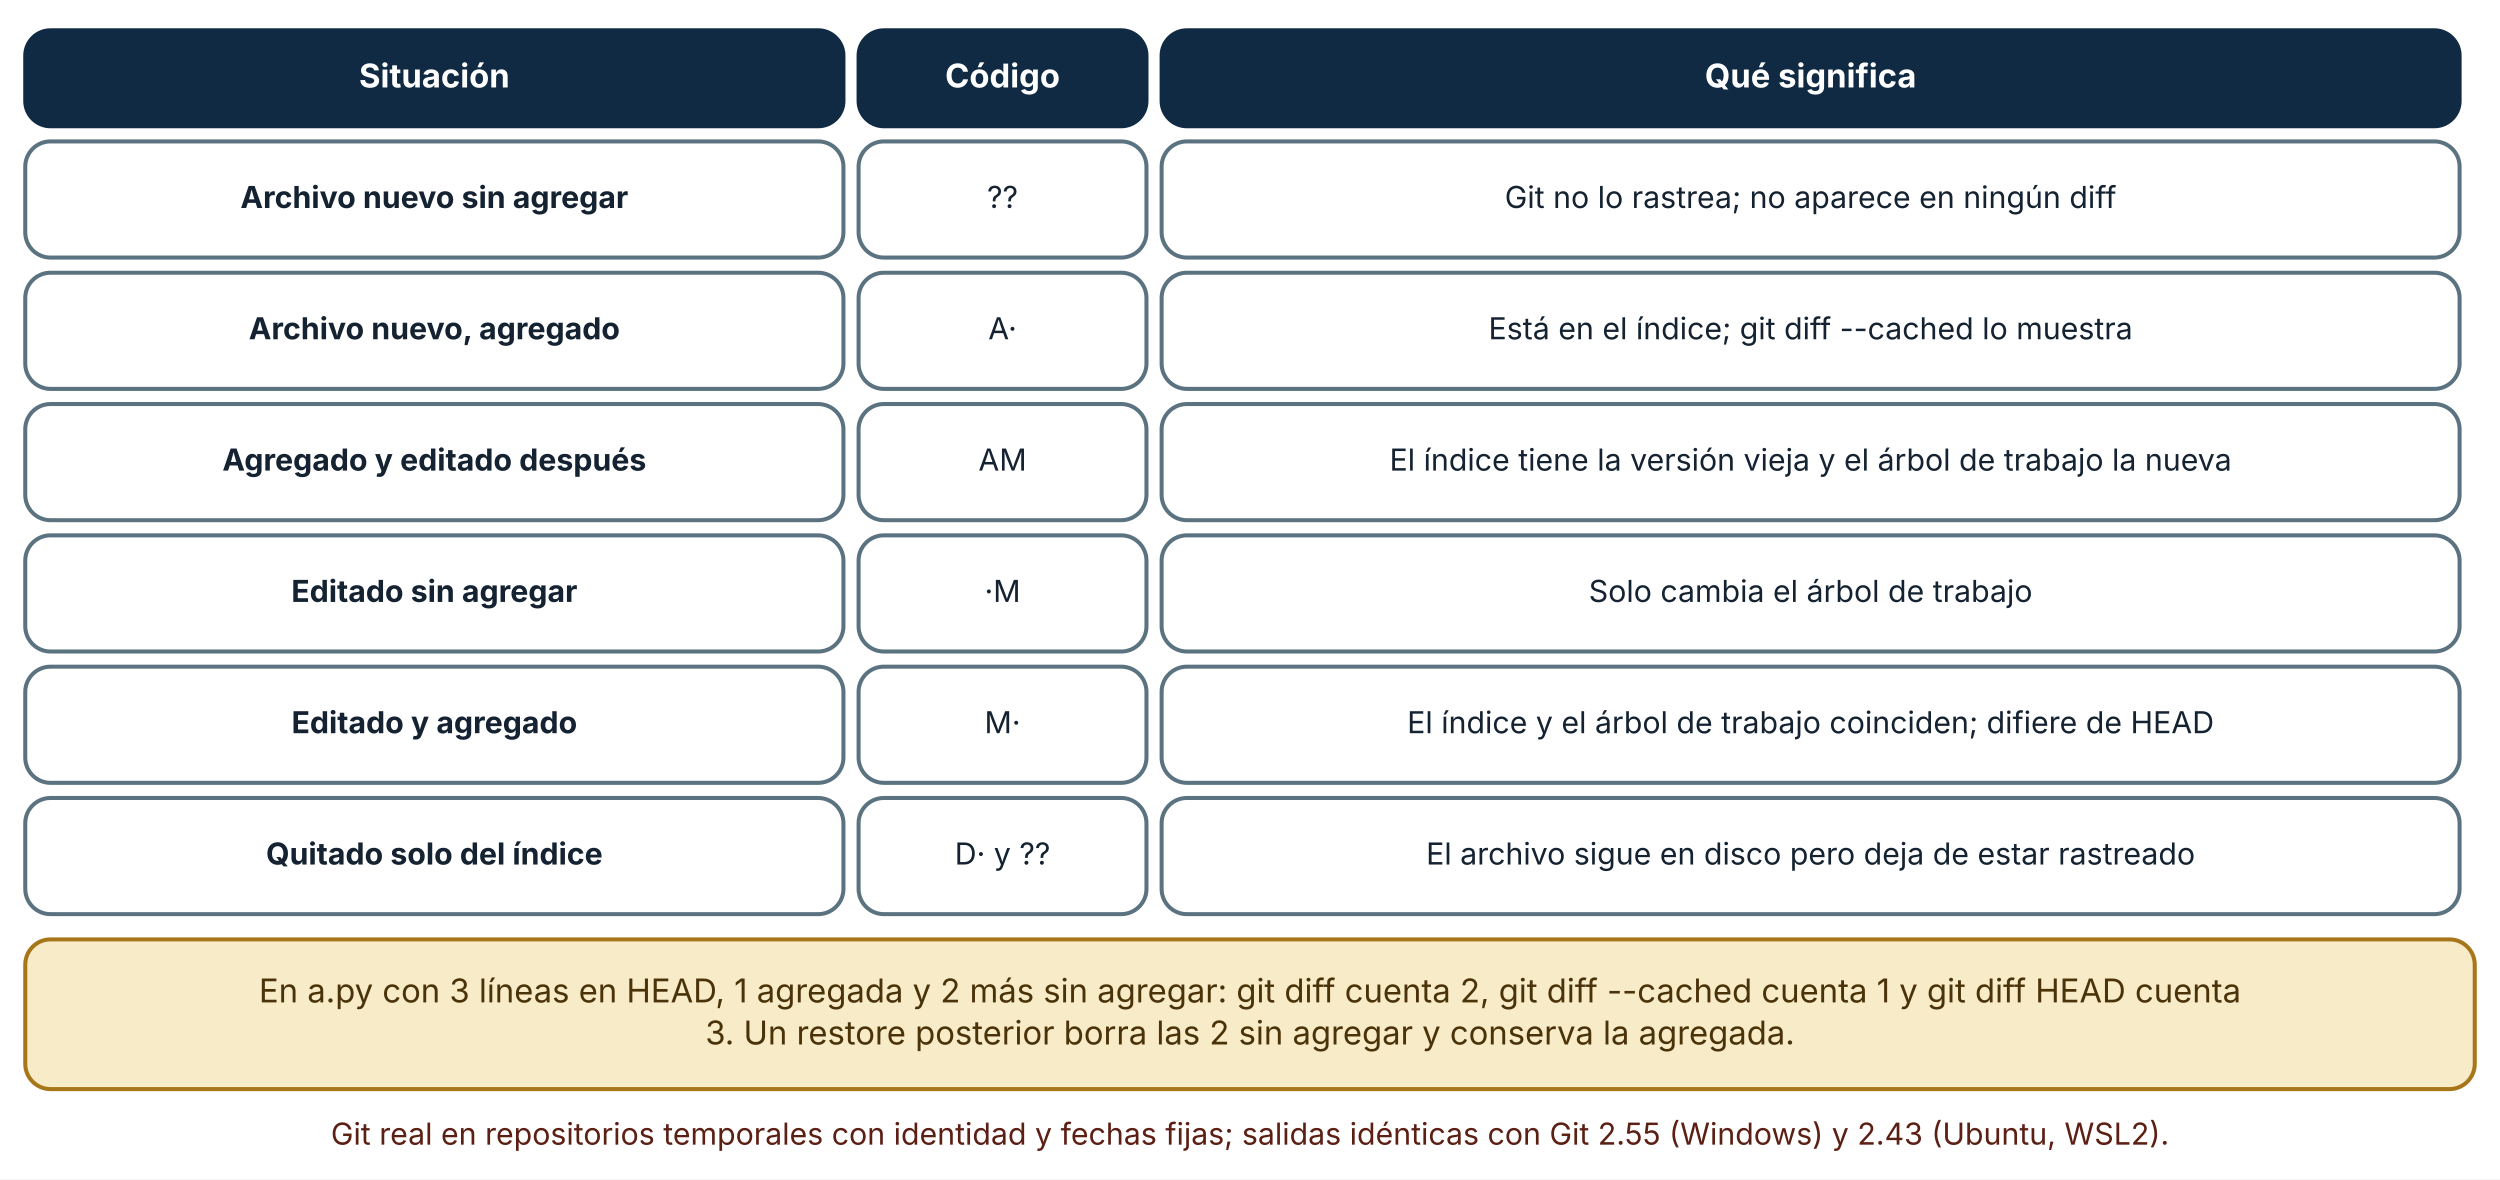
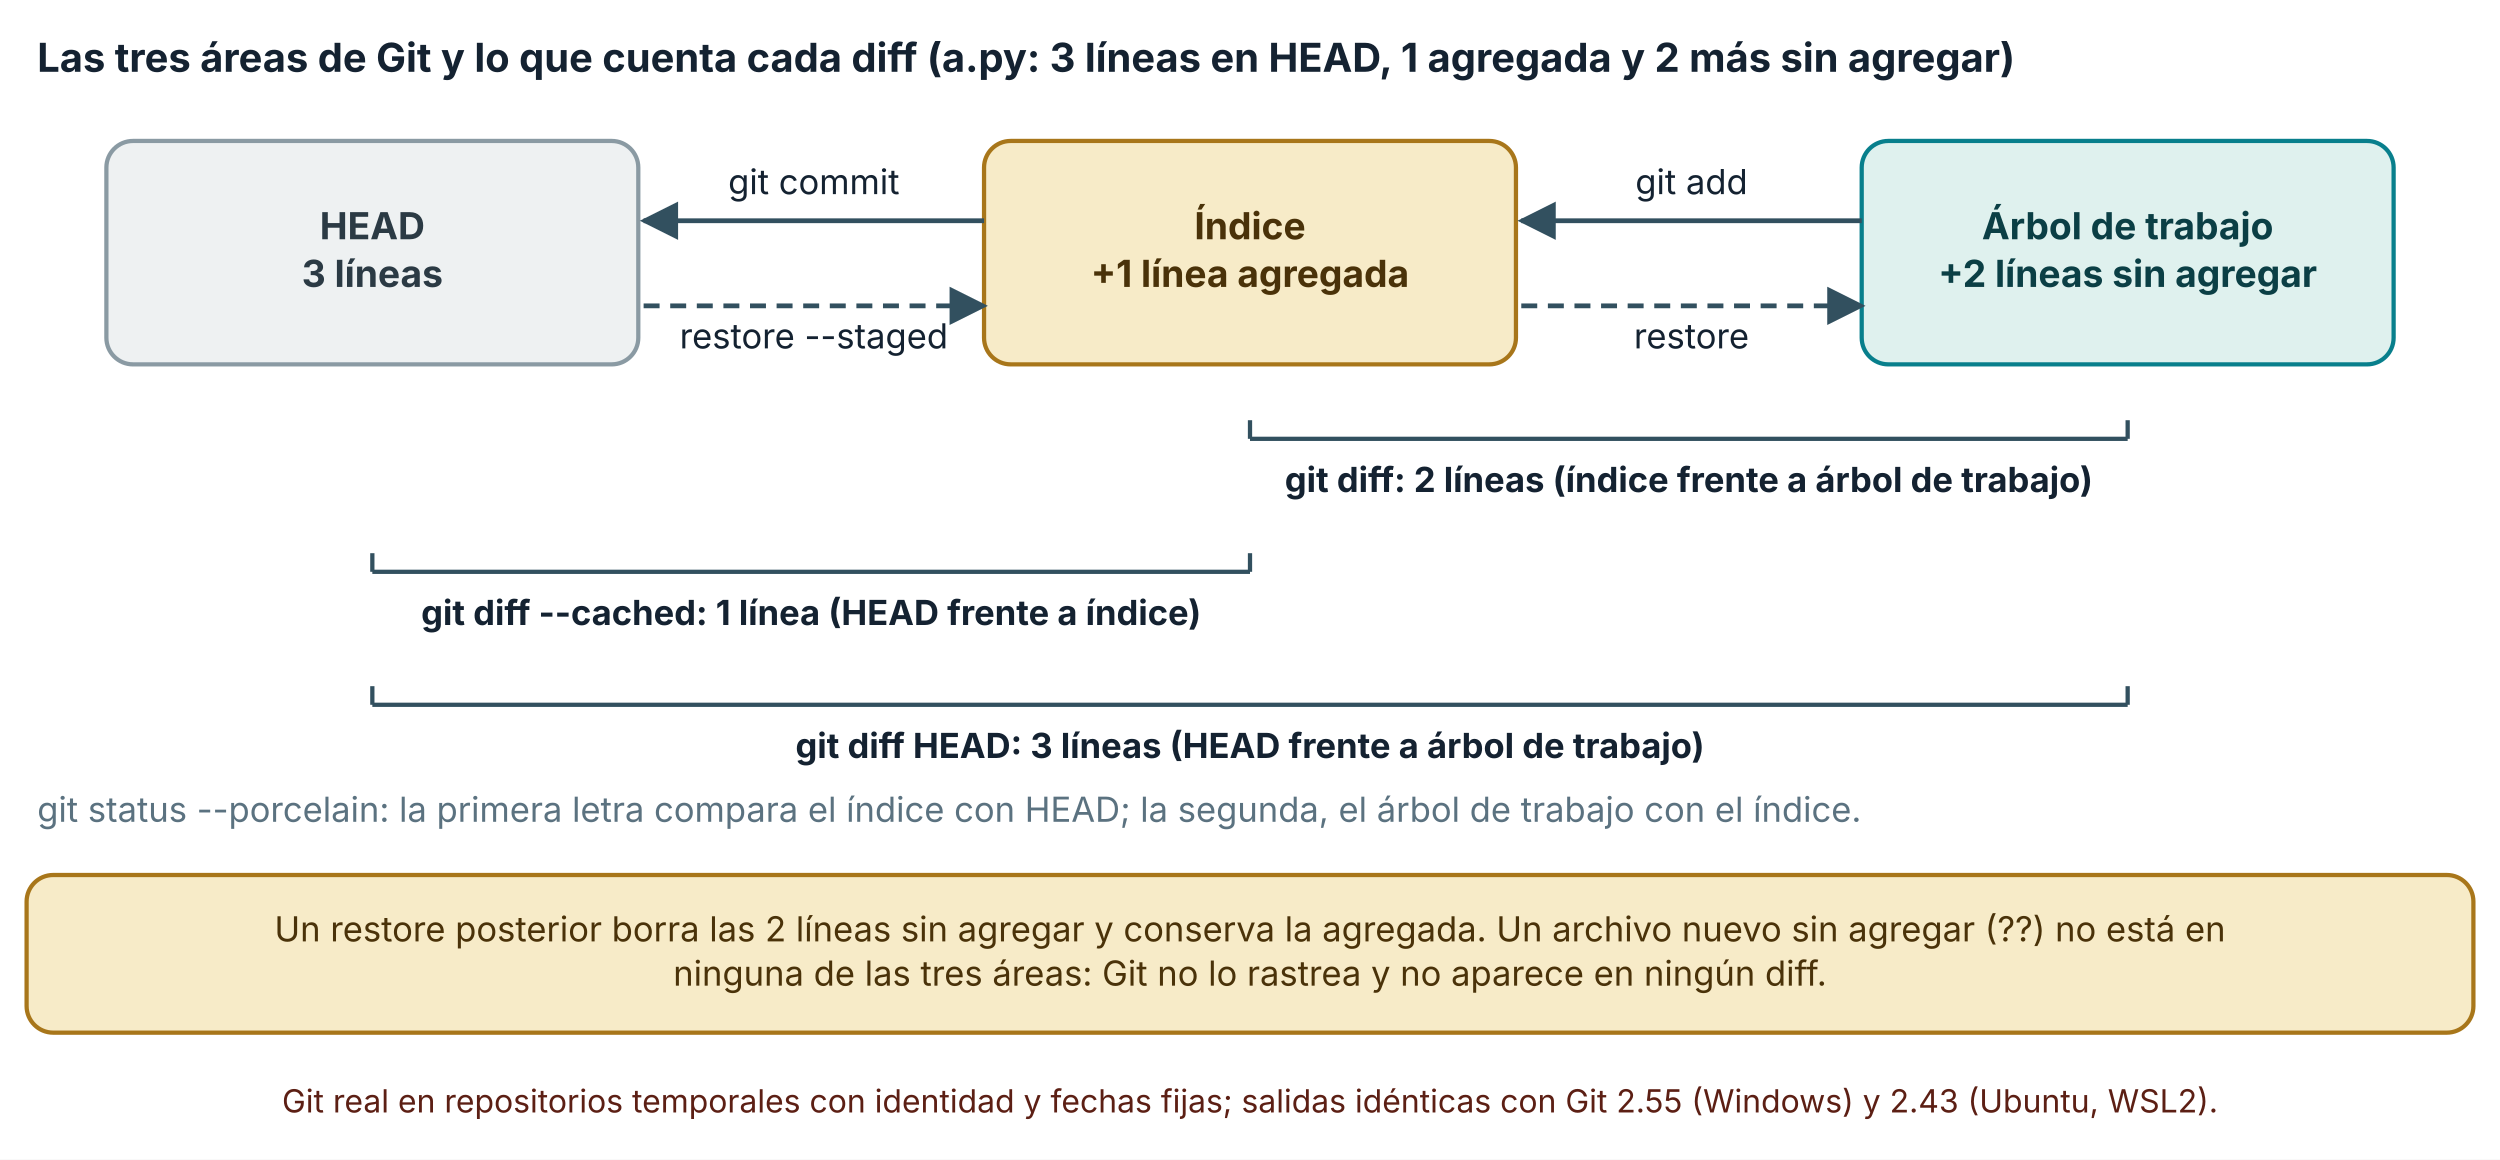
- <svg xmlns="http://www.w3.org/2000/svg" viewBox="0 0 990 467" width="990" height="467" role="img" aria-labelledby="t d" font-family="Inter, 'Segoe UI', system-ui, -apple-system, sans-serif">
+ <svg xmlns="http://www.w3.org/2000/svg" viewBox="0 0 940 436" width="940" height="436" role="img" aria-labelledby="t d" font-family="Inter, 'Segoe UI', system-ui, -apple-system, sans-serif">
  <defs>
    <marker id="arrow" viewBox="0 0 10 10" refX="9" refY="5" markerWidth="8" markerHeight="8" orient="auto-start-reverse">
      <path d="M0,0 L10,5 L0,10 z" fill="#32505f" />
    </marker>
    <marker id="arrow-coral" viewBox="0 0 10 10" refX="9" refY="5" markerWidth="8" markerHeight="8" orient="auto-start-reverse">
      <path d="M0,0 L10,5 L0,10 z" fill="#c0432f" />
    </marker>
  </defs>
-   <rect width="990" height="467" fill="#ffffff" />
-   <rect x="10" y="12" width="324" height="38" rx="10" fill="#102a43" stroke="#102a43" stroke-width="1.6" />
-   <text x="172" y="34.64" font-size="13" text-anchor="middle" font-weight="700" fill="#ffffff">
-     <tspan x="172" dy="0">Situación</tspan>
+   <rect width="940" height="436" fill="#ffffff" />
+   <text x="14" y="27" font-size="15" text-anchor="start" font-weight="700" fill="#142231">
+     <tspan x="14" dy="0">Las tres áreas de Git y lo que cuenta cada diff (a.py: 3 líneas en HEAD, 1 agregada y 2 más sin agregar)</tspan>
  </text>
-   <rect x="340" y="12" width="114" height="38" rx="10" fill="#102a43" stroke="#102a43" stroke-width="1.6" />
-   <text x="397" y="34.64" font-size="13" text-anchor="middle" font-weight="700" fill="#ffffff">
-     <tspan x="397" dy="0">Código</tspan>
+   <rect x="40" y="53" width="200" height="84" rx="10" fill="#eef1f2" stroke="#8a9aa3" stroke-width="1.6" />
+   <text x="140" y="89.96" font-size="14" text-anchor="middle" font-weight="700" fill="#2b3a44">
+     <tspan x="140" dy="0">HEAD</tspan>
  </text>
-   <rect x="460" y="12" width="514" height="38" rx="10" fill="#102a43" stroke="#102a43" stroke-width="1.6" />
-   <text x="717" y="34.64" font-size="13" text-anchor="middle" font-weight="700" fill="#ffffff">
-     <tspan x="717" dy="0">Qué significa</tspan>
+   <text x="140" y="107.88" font-size="14" text-anchor="middle" font-weight="700" fill="#2b3a44">
+     <tspan x="140" dy="0">3 líneas</tspan>
  </text>
-   <rect x="10" y="56" width="324" height="46" rx="10" fill="#ffffff" stroke="#5b7280" stroke-width="1.6" />
-   <text x="172" y="82.36" font-size="12" text-anchor="middle" font-weight="700" fill="#142231">
-     <tspan x="172" dy="0">Archivo nuevo sin agregar</tspan>
+   <rect x="370" y="53" width="200" height="84" rx="10" fill="#f7ebc8" stroke="#a8761a" stroke-width="1.6" />
+   <text x="470" y="89.96" font-size="14" text-anchor="middle" font-weight="700" fill="#4a3209">
+     <tspan x="470" dy="0">Índice</tspan>
  </text>
-   <rect x="340" y="56" width="114" height="46" rx="10" fill="#ffffff" stroke="#5b7280" stroke-width="1.6" />
-   <text x="397" y="82.36" font-size="12" text-anchor="middle" font-weight="400" fill="#142231">
-     <tspan x="397" dy="0">??</tspan>
+   <text x="470" y="107.88" font-size="14" text-anchor="middle" font-weight="700" fill="#4a3209">
+     <tspan x="470" dy="0">+1 línea agregada</tspan>
  </text>
-   <rect x="460" y="56" width="514" height="46" rx="10" fill="#ffffff" stroke="#5b7280" stroke-width="1.6" />
-   <text x="717" y="82.36" font-size="12" text-anchor="middle" font-weight="400" fill="#142231">
-     <tspan x="717" dy="0">Git no lo rastrea; no aparece en ningún diff</tspan>
+   <rect x="700" y="53" width="200" height="84" rx="10" fill="#dff1ee" stroke="#087f8c" stroke-width="1.6" />
+   <text x="800" y="89.96" font-size="14" text-anchor="middle" font-weight="700" fill="#0b3f45">
+     <tspan x="800" dy="0">Árbol de trabajo</tspan>
  </text>
-   <rect x="10" y="108" width="324" height="46" rx="10" fill="#ffffff" stroke="#5b7280" stroke-width="1.6" />
-   <text x="172" y="134.36" font-size="12" text-anchor="middle" font-weight="700" fill="#142231">
-     <tspan x="172" dy="0">Archivo nuevo, agregado</tspan>
+   <text x="800" y="107.88" font-size="14" text-anchor="middle" font-weight="700" fill="#0b3f45">
+     <tspan x="800" dy="0">+2 líneas sin agregar</tspan>
  </text>
-   <rect x="340" y="108" width="114" height="46" rx="10" fill="#ffffff" stroke="#5b7280" stroke-width="1.6" />
-   <text x="397" y="134.36" font-size="12" text-anchor="middle" font-weight="400" fill="#142231">
-     <tspan x="397" dy="0">A·</tspan>
+   <polyline points="700,83 572,83" fill="none" stroke="#32505f" stroke-width="1.8" marker-end="url(#arrow)" />
+   <text x="636" y="73" font-size="13" text-anchor="middle" font-weight="400" fill="#142231">
+     <tspan x="636" dy="0">git add</tspan>
  </text>
-   <rect x="460" y="108" width="514" height="46" rx="10" fill="#ffffff" stroke="#5b7280" stroke-width="1.6" />
-   <text x="717" y="134.36" font-size="12" text-anchor="middle" font-weight="400" fill="#142231">
-     <tspan x="717" dy="0">Está en el índice; git diff --cached lo muestra</tspan>
+   <polyline points="370,83 242,83" fill="none" stroke="#32505f" stroke-width="1.8" marker-end="url(#arrow)" />
+   <text x="306" y="73" font-size="13" text-anchor="middle" font-weight="400" fill="#142231">
+     <tspan x="306" dy="0">git commit</tspan>
  </text>
-   <rect x="10" y="160" width="324" height="46" rx="10" fill="#ffffff" stroke="#5b7280" stroke-width="1.6" />
-   <text x="172" y="186.36" font-size="12" text-anchor="middle" font-weight="700" fill="#142231">
-     <tspan x="172" dy="0">Agregado y editado después</tspan>
+   <polyline points="242,115 370,115" fill="none" stroke="#32505f" stroke-width="1.8" stroke-dasharray="6 4" marker-end="url(#arrow)" />
+   <text x="306" y="131" font-size="13" text-anchor="middle" font-weight="400" fill="#142231">
+     <tspan x="306" dy="0">restore --staged</tspan>
  </text>
-   <rect x="340" y="160" width="114" height="46" rx="10" fill="#ffffff" stroke="#5b7280" stroke-width="1.6" />
-   <text x="397" y="186.36" font-size="12" text-anchor="middle" font-weight="400" fill="#142231">
-     <tspan x="397" dy="0">AM</tspan>
+   <polyline points="572,115 700,115" fill="none" stroke="#32505f" stroke-width="1.8" stroke-dasharray="6 4" marker-end="url(#arrow)" />
+   <text x="636" y="131" font-size="13" text-anchor="middle" font-weight="400" fill="#142231">
+     <tspan x="636" dy="0">restore</tspan>
  </text>
-   <rect x="460" y="160" width="514" height="46" rx="10" fill="#ffffff" stroke="#5b7280" stroke-width="1.6" />
-   <text x="717" y="186.36" font-size="12" text-anchor="middle" font-weight="400" fill="#142231">
-     <tspan x="717" dy="0">El índice tiene la versión vieja y el árbol de trabajo la nueva</tspan>
+   <line x1="470" y1="165" x2="800" y2="165" stroke="#32505f" stroke-width="1.6" />
+   <line x1="470" y1="158" x2="470" y2="165" stroke="#32505f" stroke-width="1.6" />
+   <line x1="800" y1="158" x2="800" y2="165" stroke="#32505f" stroke-width="1.6" />
+   <text x="635" y="185" font-size="13" text-anchor="middle" font-weight="700" fill="#142231">
+     <tspan x="635" dy="0">git diff: 2 líneas (índice frente a árbol de trabajo)</tspan>
  </text>
-   <rect x="10" y="212" width="324" height="46" rx="10" fill="#ffffff" stroke="#5b7280" stroke-width="1.6" />
-   <text x="172" y="238.36" font-size="12" text-anchor="middle" font-weight="700" fill="#142231">
-     <tspan x="172" dy="0">Editado sin agregar</tspan>
+   <line x1="140" y1="215" x2="470" y2="215" stroke="#32505f" stroke-width="1.6" />
+   <line x1="140" y1="208" x2="140" y2="215" stroke="#32505f" stroke-width="1.6" />
+   <line x1="470" y1="208" x2="470" y2="215" stroke="#32505f" stroke-width="1.6" />
+   <text x="305" y="235" font-size="13" text-anchor="middle" font-weight="700" fill="#142231">
+     <tspan x="305" dy="0">git diff --cached: 1 línea (HEAD frente a índice)</tspan>
  </text>
-   <rect x="340" y="212" width="114" height="46" rx="10" fill="#ffffff" stroke="#5b7280" stroke-width="1.6" />
-   <text x="397" y="238.36" font-size="12" text-anchor="middle" font-weight="400" fill="#142231">
-     <tspan x="397" dy="0">·M</tspan>
+   <line x1="140" y1="265" x2="800" y2="265" stroke="#32505f" stroke-width="1.6" />
+   <line x1="140" y1="258" x2="140" y2="265" stroke="#32505f" stroke-width="1.6" />
+   <line x1="800" y1="258" x2="800" y2="265" stroke="#32505f" stroke-width="1.6" />
+   <text x="470" y="285" font-size="13" text-anchor="middle" font-weight="700" fill="#142231">
+     <tspan x="470" dy="0">git diff HEAD: 3 líneas (HEAD frente a árbol de trabajo)</tspan>
  </text>
-   <rect x="460" y="212" width="514" height="46" rx="10" fill="#ffffff" stroke="#5b7280" stroke-width="1.6" />
-   <text x="717" y="238.36" font-size="12" text-anchor="middle" font-weight="400" fill="#142231">
-     <tspan x="717" dy="0">Solo cambia el árbol de trabajo</tspan>
+   <text x="14" y="309" font-size="13" text-anchor="start" font-weight="400" fill="#5b7280">
+     <tspan x="14" dy="0">git status --porcelain: la primera letra compara el índice con HEAD; la segunda, el árbol de trabajo con el índice.</tspan>
  </text>
-   <rect x="10" y="264" width="324" height="46" rx="10" fill="#ffffff" stroke="#5b7280" stroke-width="1.6" />
-   <text x="172" y="290.36" font-size="12" text-anchor="middle" font-weight="700" fill="#142231">
-     <tspan x="172" dy="0">Editado y agregado</tspan>
+   <rect x="10" y="329" width="920" height="59.28" rx="10" fill="#f7ebc8" stroke="#a8761a" stroke-width="1.6" />
+   <text x="470" y="353.96" font-size="13" text-anchor="middle" font-weight="400" fill="#4a3209">
+     <tspan x="470" dy="0">Un restore posterior borra las 2 líneas sin agregar y conserva la agregada. Un archivo nuevo sin agregar (??) no está en</tspan>
  </text>
-   <rect x="340" y="264" width="114" height="46" rx="10" fill="#ffffff" stroke="#5b7280" stroke-width="1.6" />
-   <text x="397" y="290.36" font-size="12" text-anchor="middle" font-weight="400" fill="#142231">
-     <tspan x="397" dy="0">M·</tspan>
+   <text x="470" y="370.6" font-size="13" text-anchor="middle" font-weight="400" fill="#4a3209">
+     <tspan x="470" dy="0">ninguna de las tres áreas: Git no lo rastrea y no aparece en ningún diff.</tspan>
  </text>
-   <rect x="460" y="264" width="514" height="46" rx="10" fill="#ffffff" stroke="#5b7280" stroke-width="1.6" />
-   <text x="717" y="290.36" font-size="12" text-anchor="middle" font-weight="400" fill="#142231">
-     <tspan x="717" dy="0">El índice y el árbol de trabajo coinciden; difiere de HEAD</tspan>
-   </text>
-   <rect x="10" y="316" width="324" height="46" rx="10" fill="#ffffff" stroke="#5b7280" stroke-width="1.6" />
-   <text x="172" y="342.36" font-size="12" text-anchor="middle" font-weight="700" fill="#142231">
-     <tspan x="172" dy="0">Quitado solo del índice</tspan>
-   </text>
-   <rect x="340" y="316" width="114" height="46" rx="10" fill="#ffffff" stroke="#5b7280" stroke-width="1.6" />
-   <text x="397" y="342.36" font-size="12" text-anchor="middle" font-weight="400" fill="#142231">
-     <tspan x="397" dy="0">D· y ??</tspan>
-   </text>
-   <rect x="460" y="316" width="514" height="46" rx="10" fill="#ffffff" stroke="#5b7280" stroke-width="1.6" />
-   <text x="717" y="342.36" font-size="12" text-anchor="middle" font-weight="400" fill="#142231">
-     <tspan x="717" dy="0">El archivo sigue en disco pero deja de estar rastreado</tspan>
-   </text>
-   <rect x="10" y="372" width="970" height="59.28" rx="10" fill="#f7ebc8" stroke="#a8761a" stroke-width="1.6" />
-   <text x="495" y="396.96" font-size="13" text-anchor="middle" font-weight="400" fill="#4a3209">
-     <tspan x="495" dy="0">En a.py con 3 líneas en HEAD, 1 agregada y 2 más sin agregar: git diff cuenta 2, git diff --cached cuenta 1 y git diff HEAD cuenta</tspan>
-   </text>
-   <text x="495" y="413.6" font-size="13" text-anchor="middle" font-weight="400" fill="#4a3209">
-     <tspan x="495" dy="0">3. Un restore posterior borra las 2 sin agregar y conserva la agregada.</tspan>
-   </text>
-   <text x="495" y="453.28" font-size="12" text-anchor="middle" font-weight="400" fill="#5c1f14">
-     <tspan x="495" dy="0">Git real en repositorios temporales con identidad y fechas fijas; salidas idénticas con Git 2.55 (Windows) y 2.43 (Ubuntu, WSL2).</tspan>
+   <text x="470" y="418.28" font-size="12" text-anchor="middle" font-weight="400" fill="#5c1f14">
+     <tspan x="470" dy="0">Git real en repositorios temporales con identidad y fechas fijas; salidas idénticas con Git 2.55 (Windows) y 2.43 (Ubuntu, WSL2).</tspan>
  </text>
</svg>
